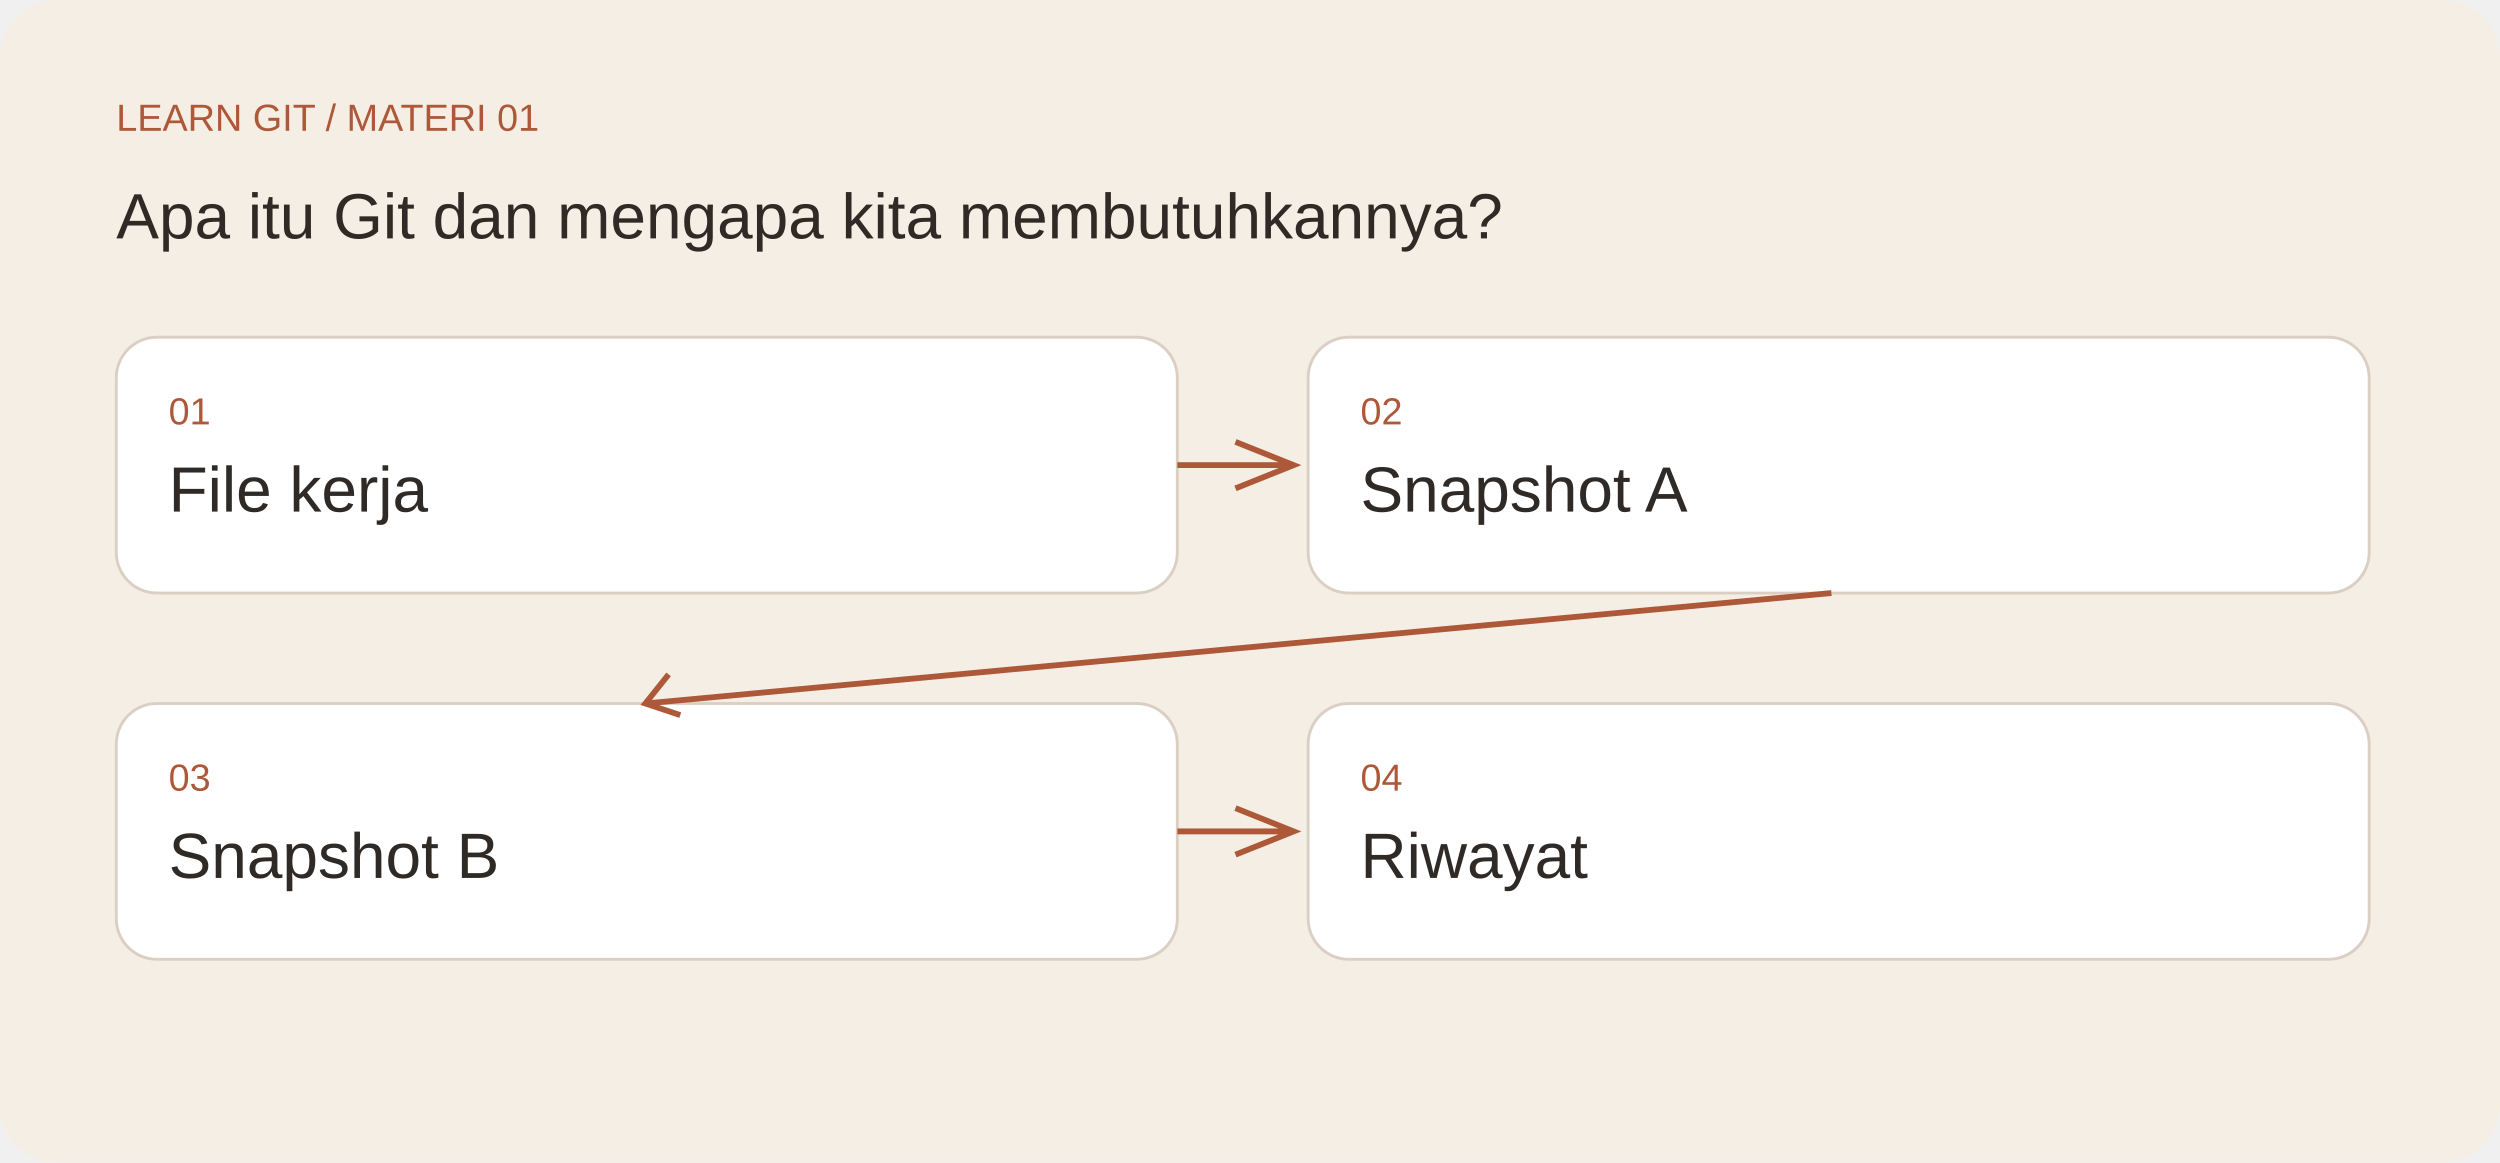
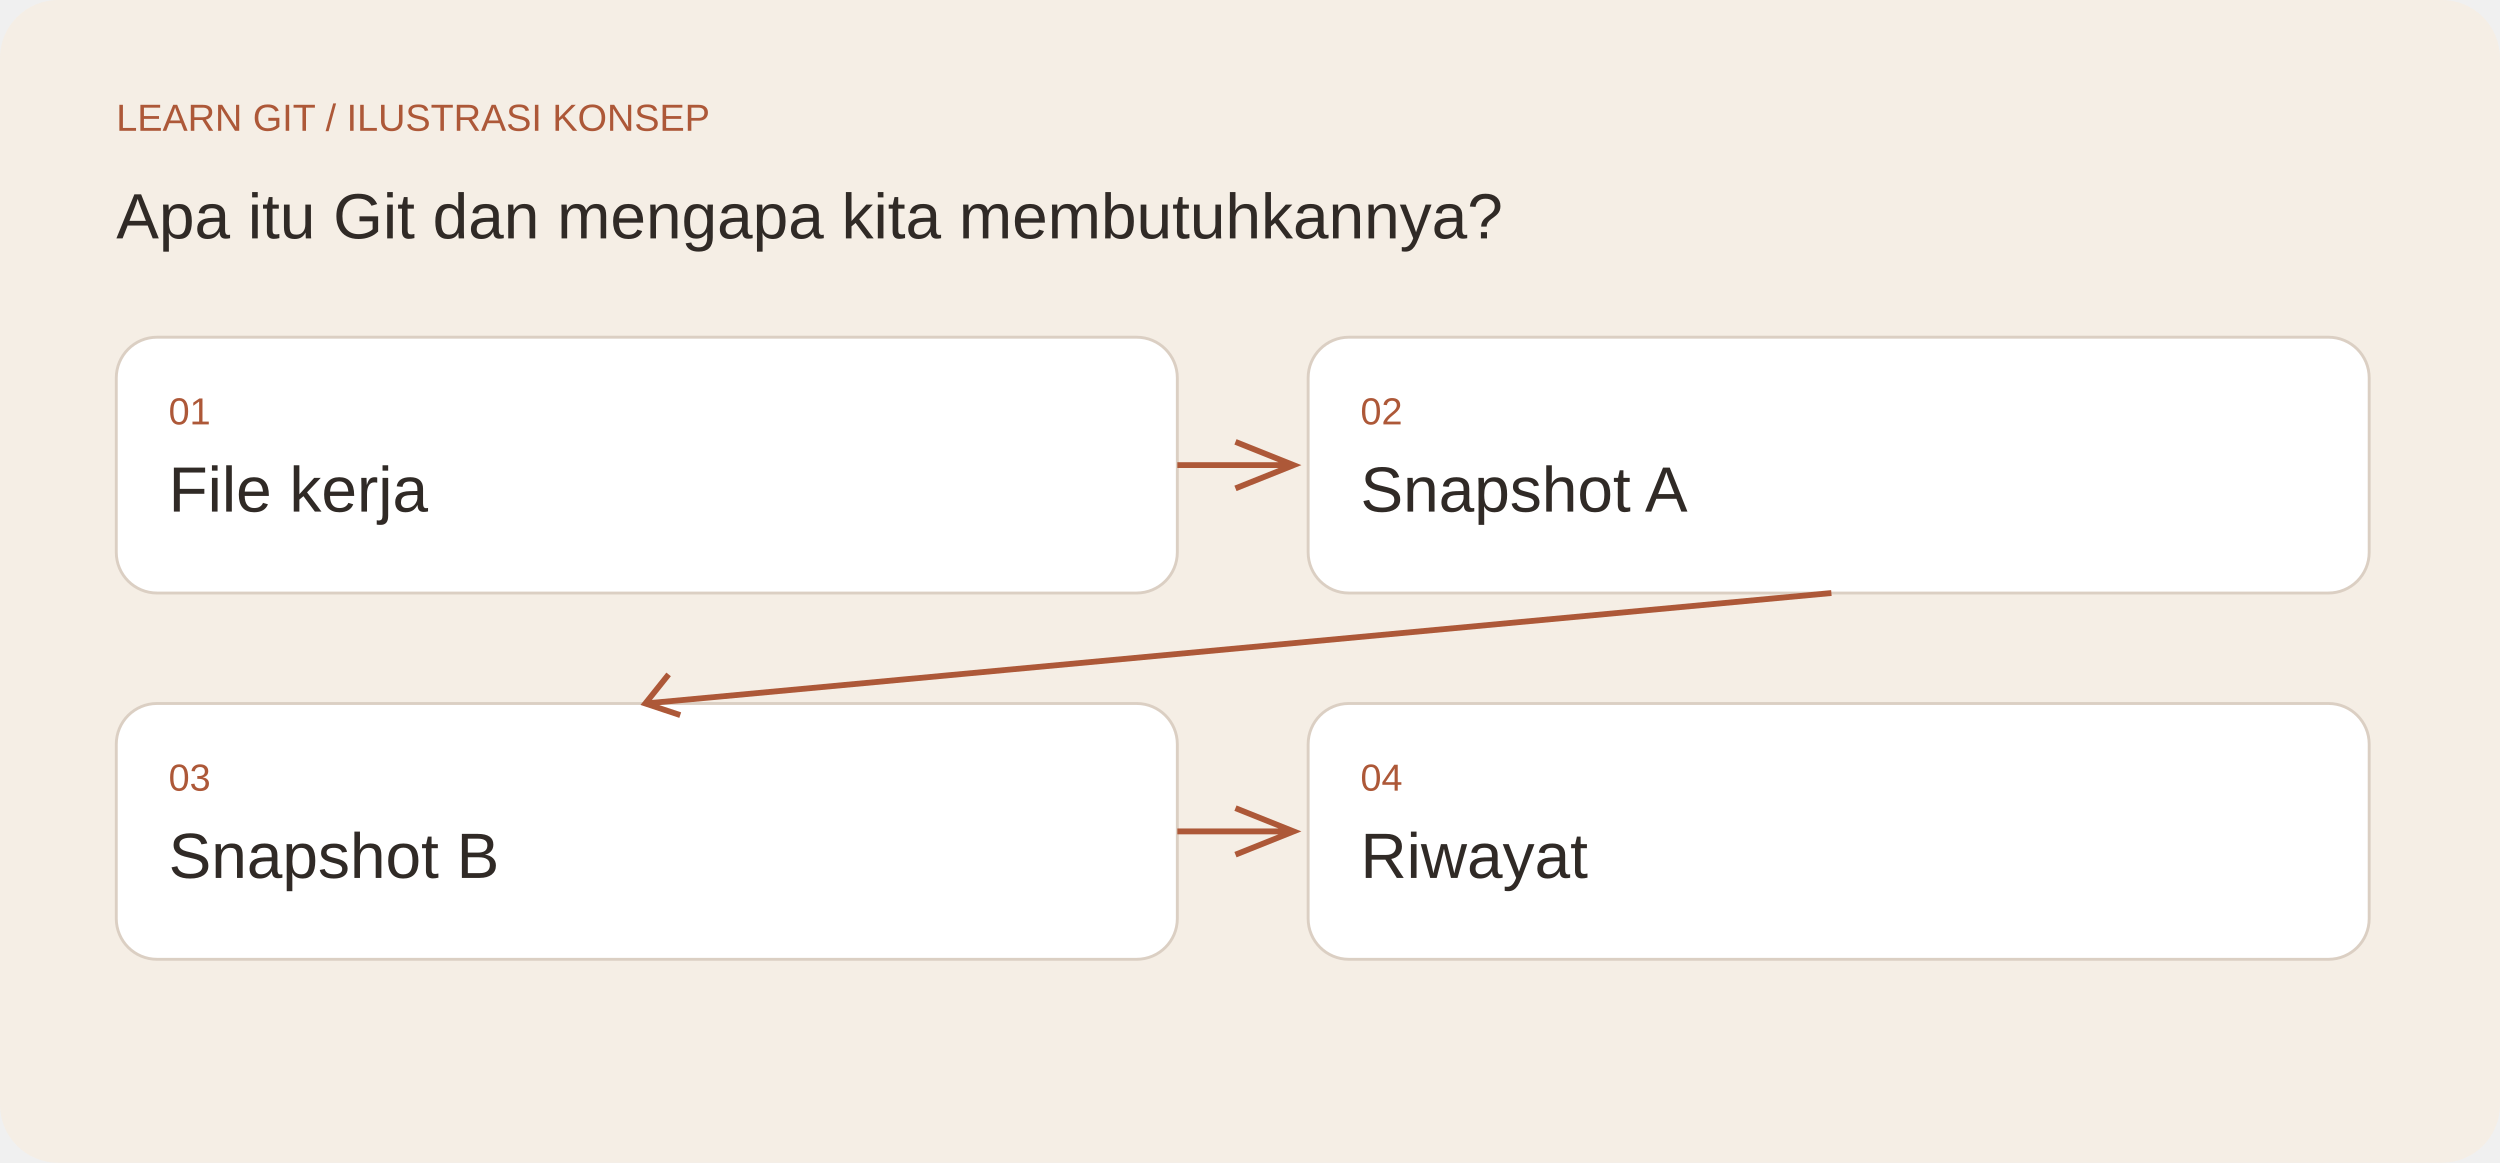
<svg xmlns="http://www.w3.org/2000/svg" width="860" height="400" viewBox="0 0 860 400">
  <rect width="860" height="400" rx="20" fill="#f5eee5" />
  <g font-family="Arial,sans-serif">
-     <text x="40" y="45" font-size="13" fill="#ad5838">LEARN GIT / MATERI 01</text>
+     <text x="40" y="45" font-size="13" fill="#ad5838">LEARN GIT / ILUSTRASI KONSEP</text>
    <text x="40" y="82" font-size="22" fill="#302a26">Apa itu Git dan mengapa kita membutuhkannya?</text>
    <rect x="40" y="116" width="365" height="88" rx="14" fill="white" stroke="#dbcfc3" />
    <text x="58" y="146" font-size="13" fill="#ad5838">01</text>
    <text x="58" y="176" font-size="22" fill="#302a26">File kerja</text>
    <rect x="450" y="116" width="365" height="88" rx="14" fill="white" stroke="#dbcfc3" />
    <text x="468" y="146" font-size="13" fill="#ad5838">02</text>
    <text x="468" y="176" font-size="22" fill="#302a26">Snapshot A</text>
    <rect x="40" y="242" width="365" height="88" rx="14" fill="white" stroke="#dbcfc3" />
    <text x="58" y="272" font-size="13" fill="#ad5838">03</text>
    <text x="58" y="302" font-size="22" fill="#302a26">Snapshot B</text>
    <rect x="450" y="242" width="365" height="88" rx="14" fill="white" stroke="#dbcfc3" />
    <text x="468" y="272" font-size="13" fill="#ad5838">04</text>
    <text x="468" y="302" font-size="22" fill="#302a26">Riwayat</text>
    <path d="M405 160h40m-20-8 20 8-20 8M630 204L222 242m8-10-8 10 12 4M405 286h40m-20-8 20 8-20 8" fill="none" stroke="#ad5838" stroke-width="2" />
  </g>
</svg>
